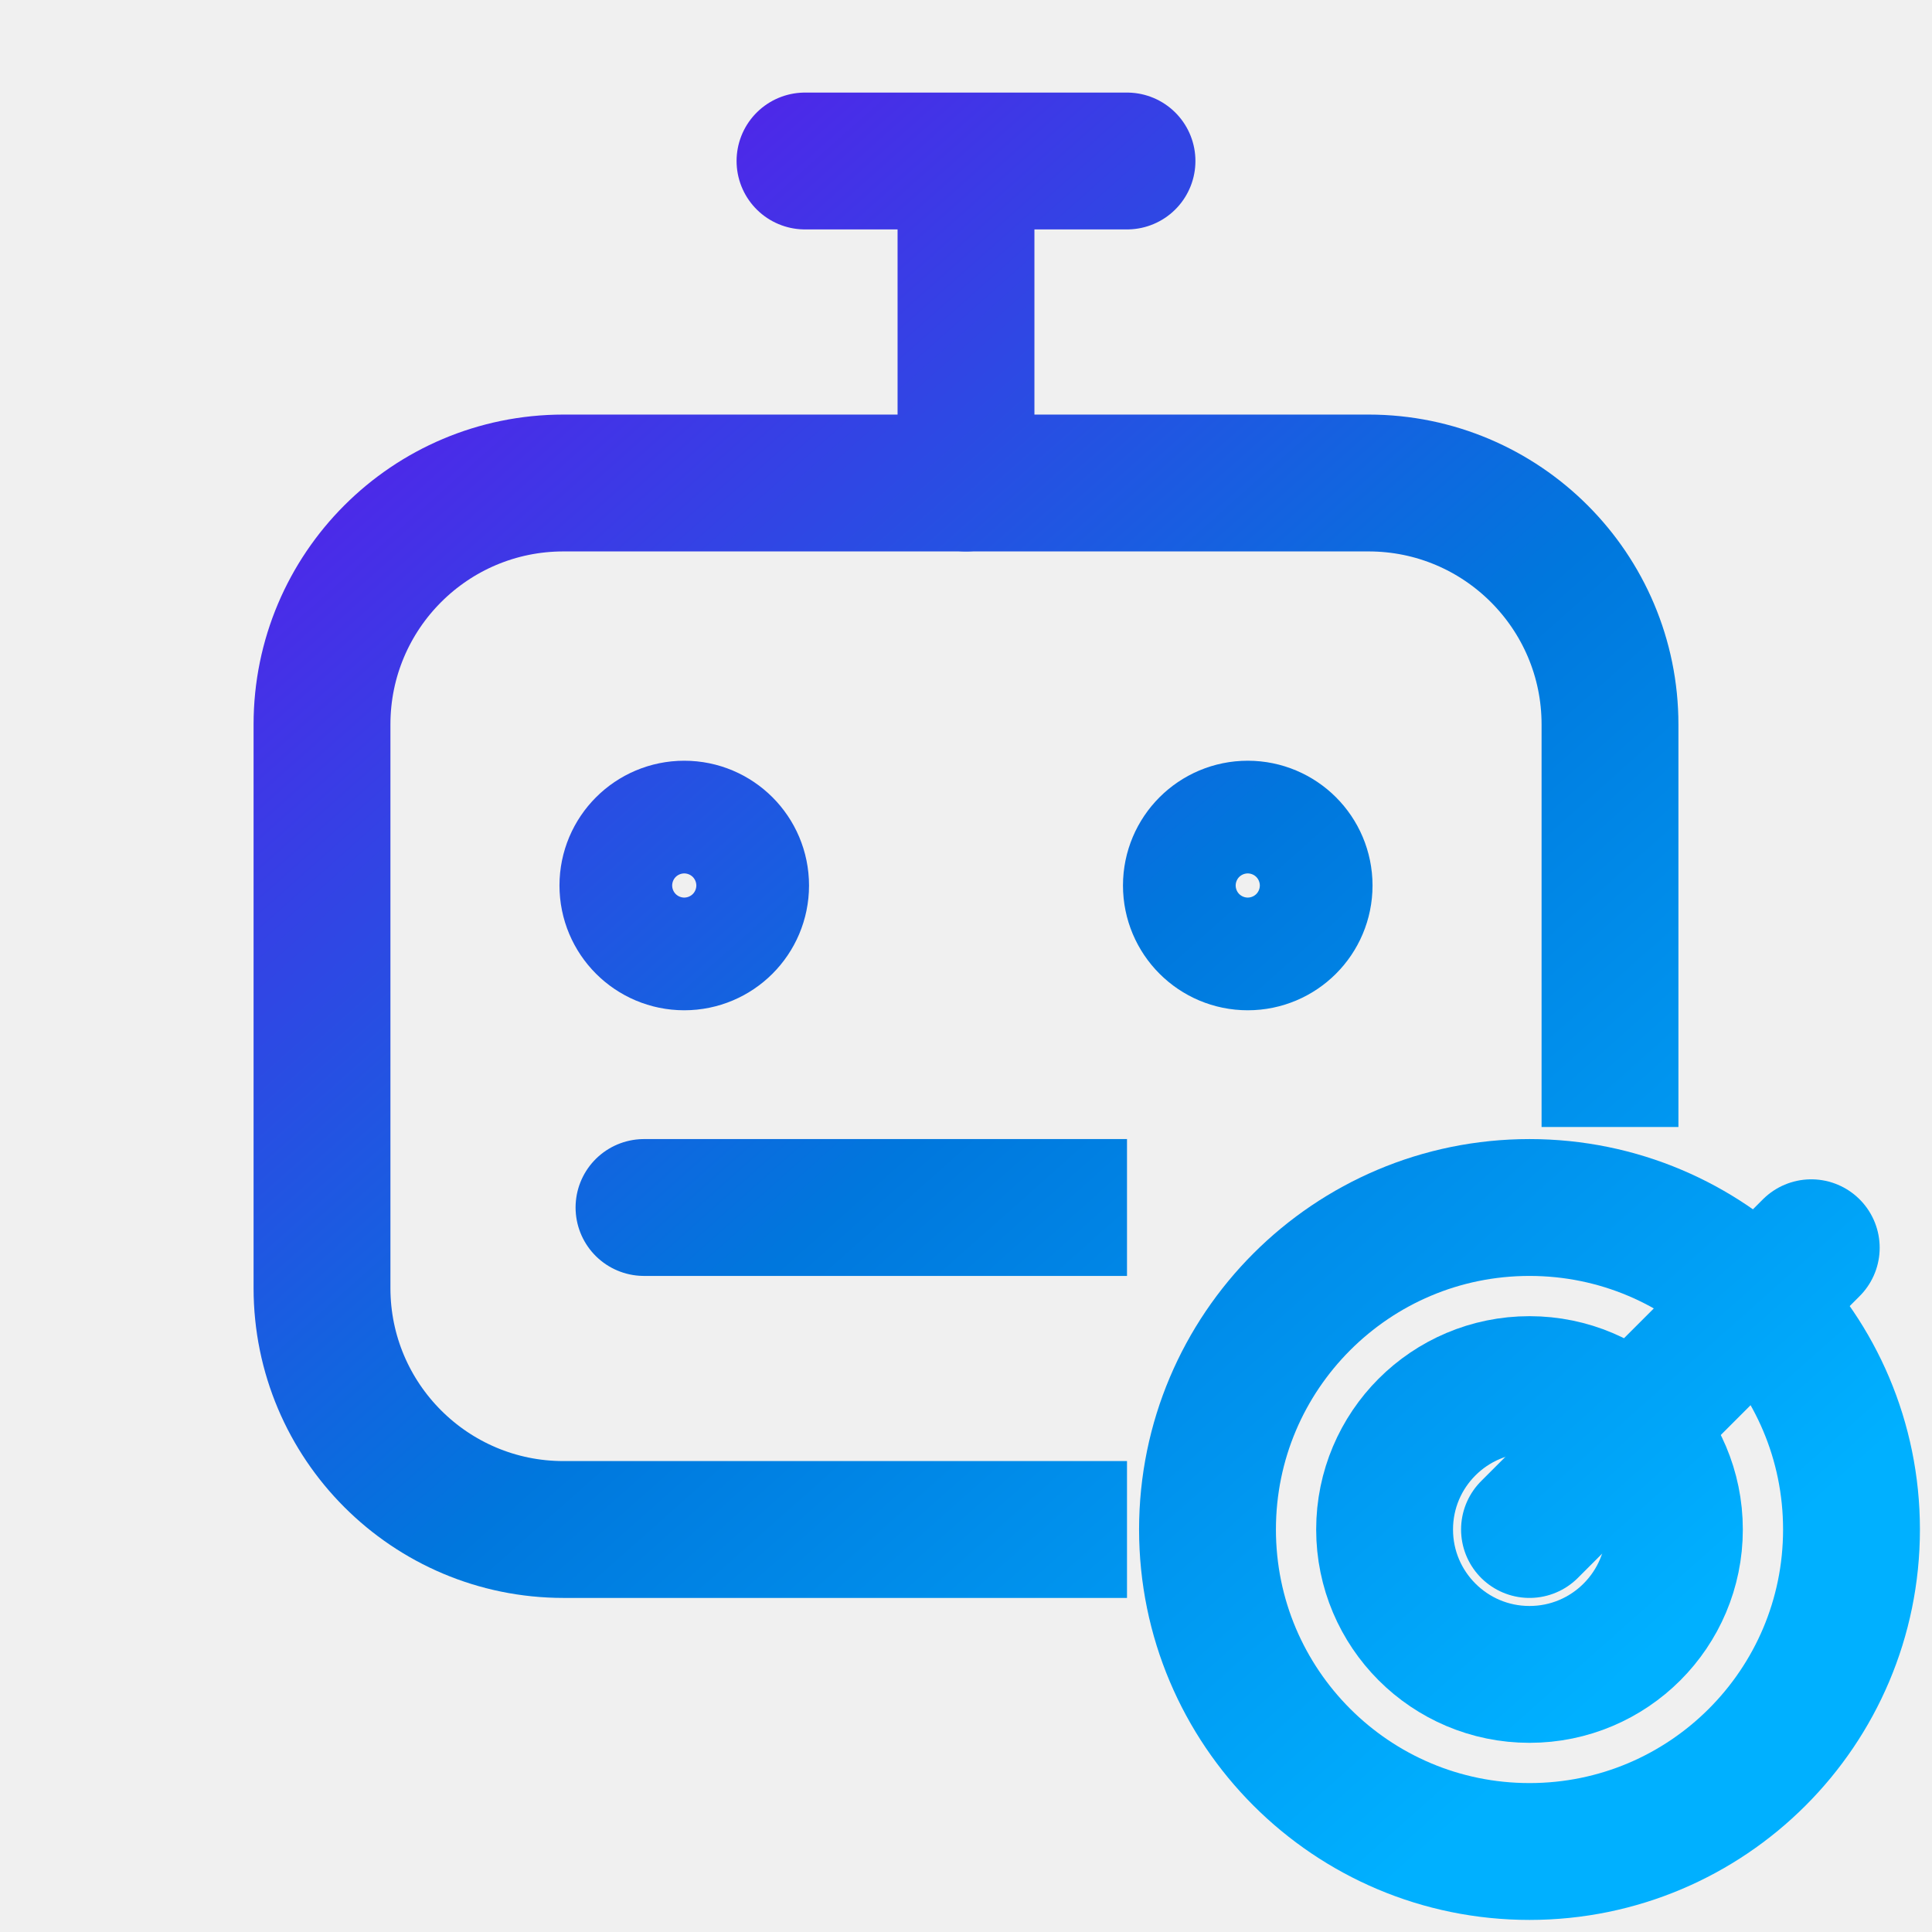
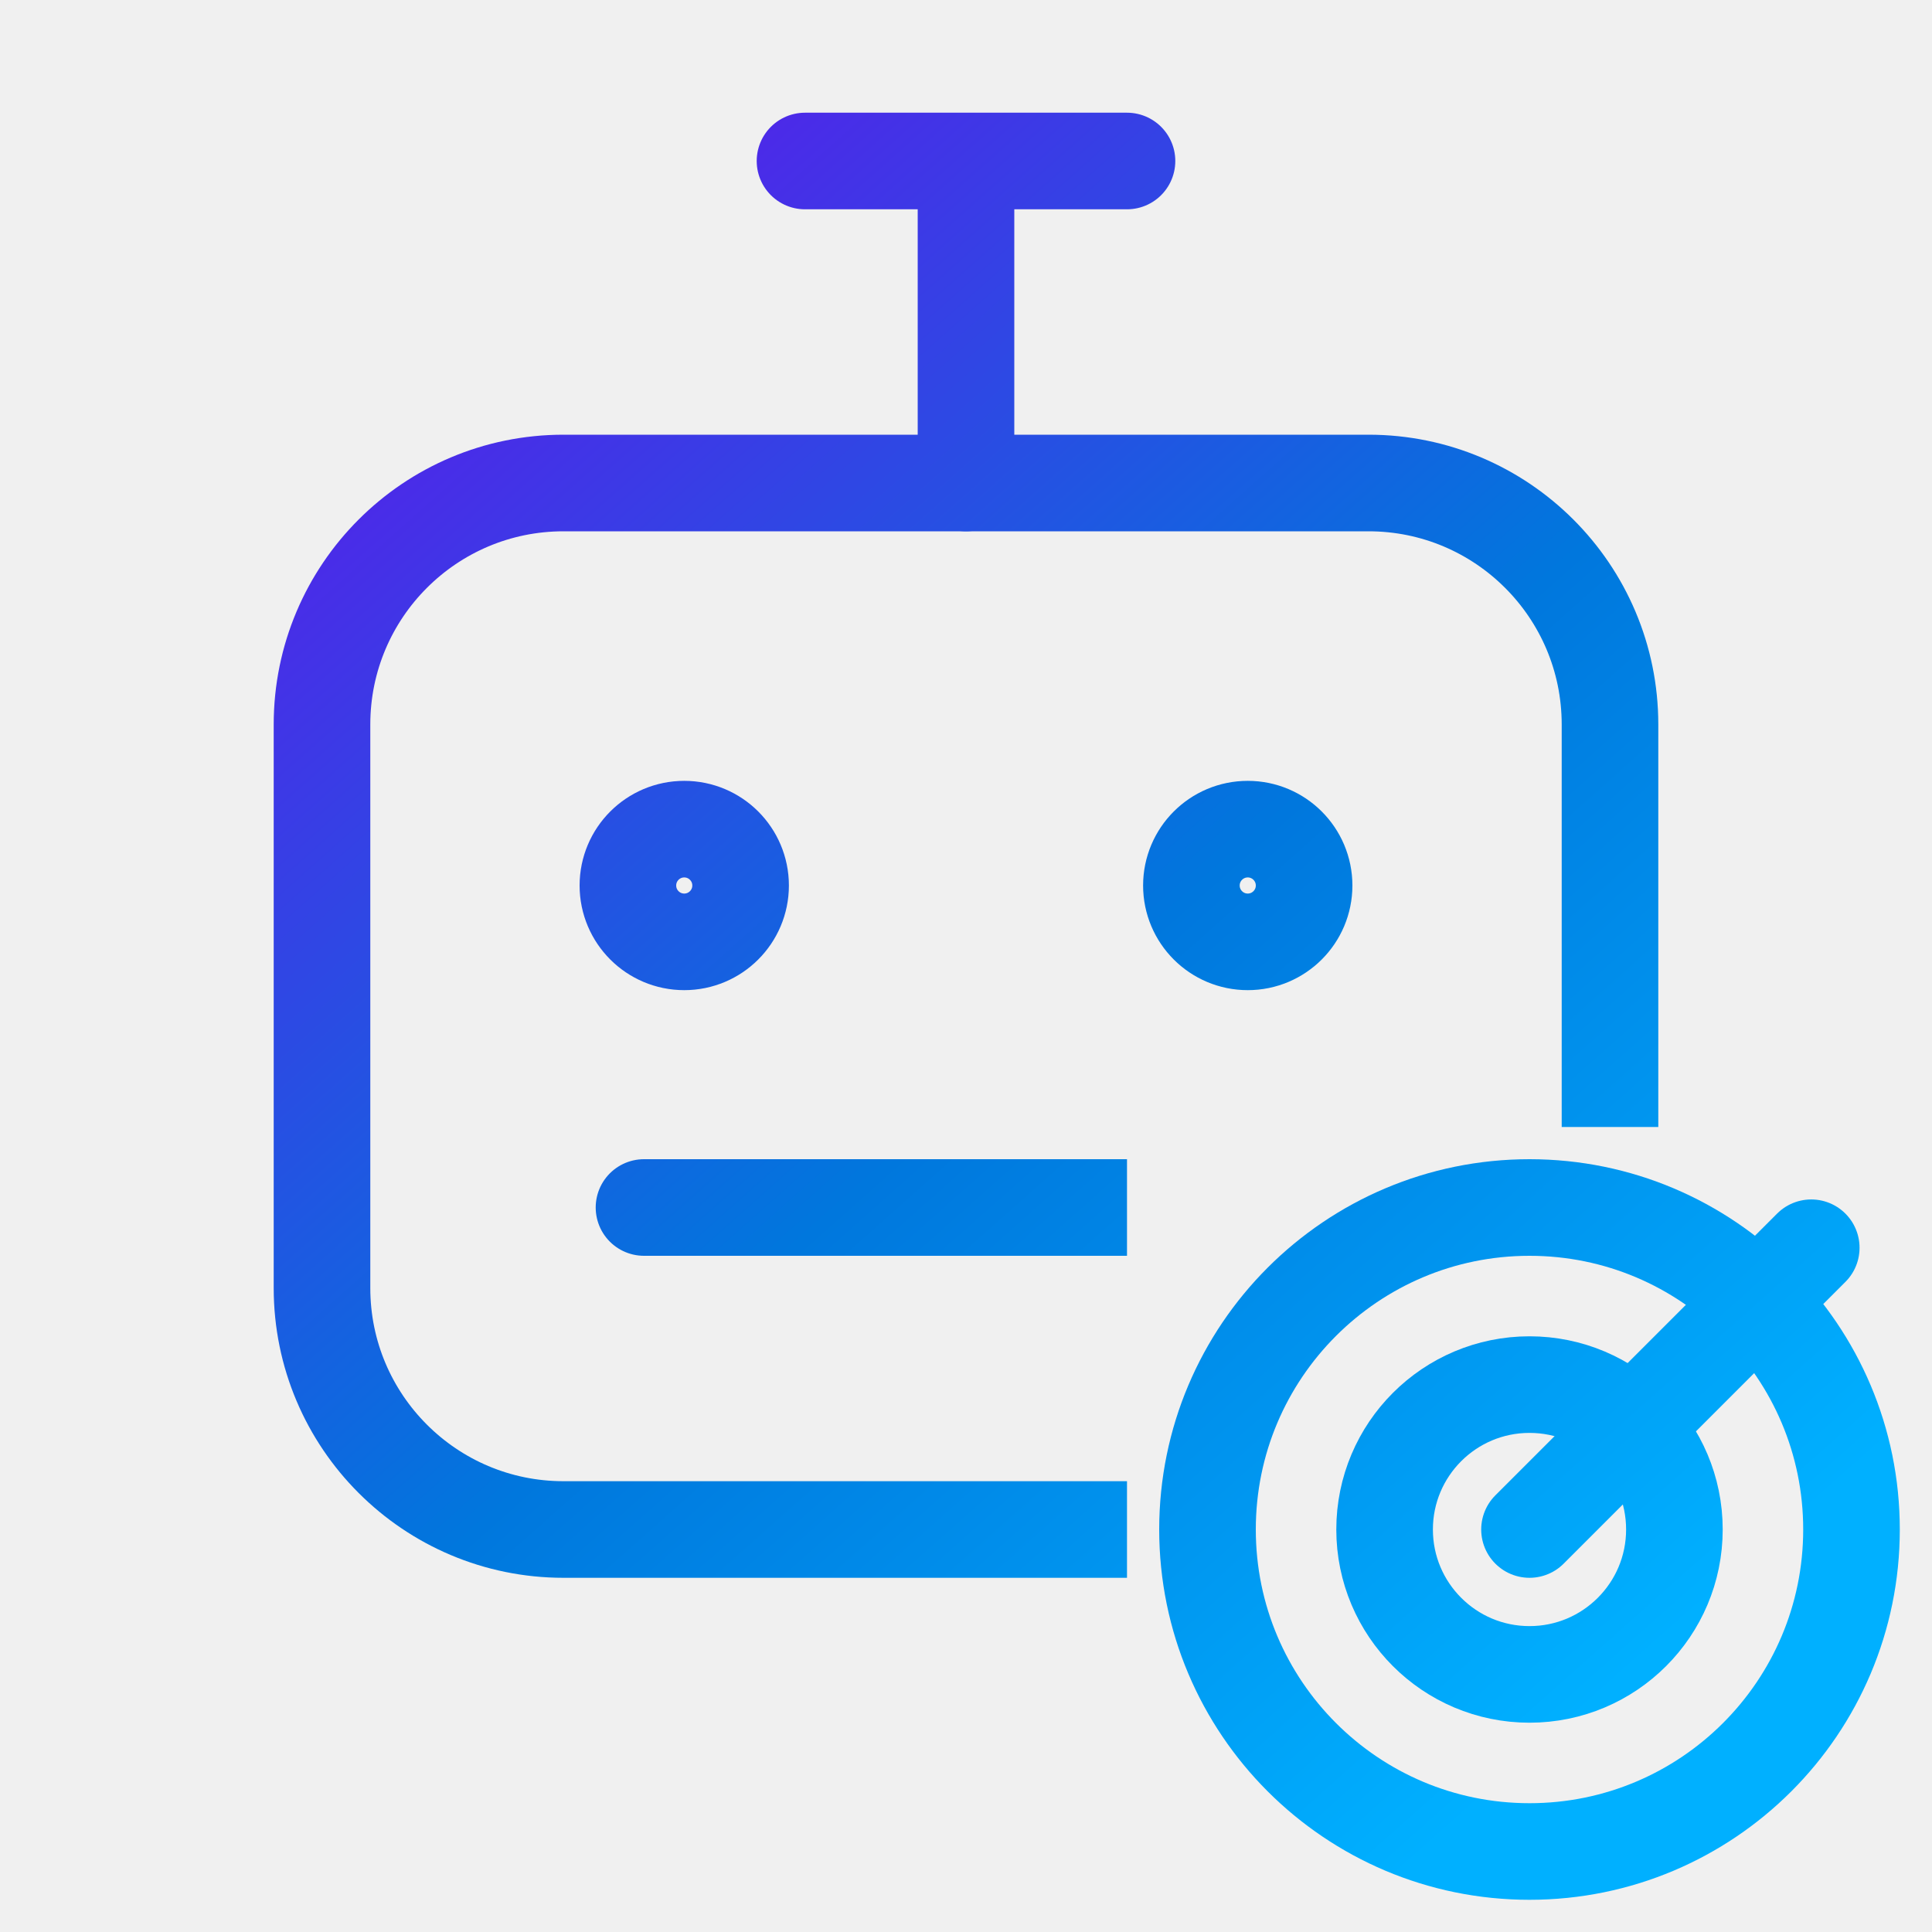
<svg xmlns="http://www.w3.org/2000/svg" viewBox="0 0 24 24" fill="none">
  <defs>
    <linearGradient id="aestheiaGradient" x1="4" y1="3" x2="20" y2="21" gradientUnits="userSpaceOnUse">
      <stop stop-color="#5e17eb" />
      <stop offset=".55" stop-color="#0077dd" />
      <stop offset="1" stop-color="#00b0ff" />
    </linearGradient>
    <mask id="roleClear">
      <rect width="24" height="24" fill="white" />
      <rect x="14" y="14" width="10" height="10" fill="black" />
    </mask>
  </defs>
-   <g stroke="url(#aestheiaGradient)" stroke-width="1.7" stroke-linecap="round" stroke-linejoin="round">
+   <g stroke="url(#aestheiaGradient)" stroke-width="1.2" stroke-linecap="round" stroke-linejoin="round">
    <g mask="url(#roleClear)">
      <rect x="4" y="6" width="16" height="13" rx="3" />
      <path d="M12 6V2M10 2h4M8 15h8" />
      <circle cx="8.5" cy="11" r=".7" />
      <circle cx="15.5" cy="11" r=".7" />
    </g>
    <circle cx="19" cy="19" r="4" />
    <circle cx="19" cy="19" r="1.8" />
    <path d="M19 19l3.5-3.5" />
  </g>
</svg>
